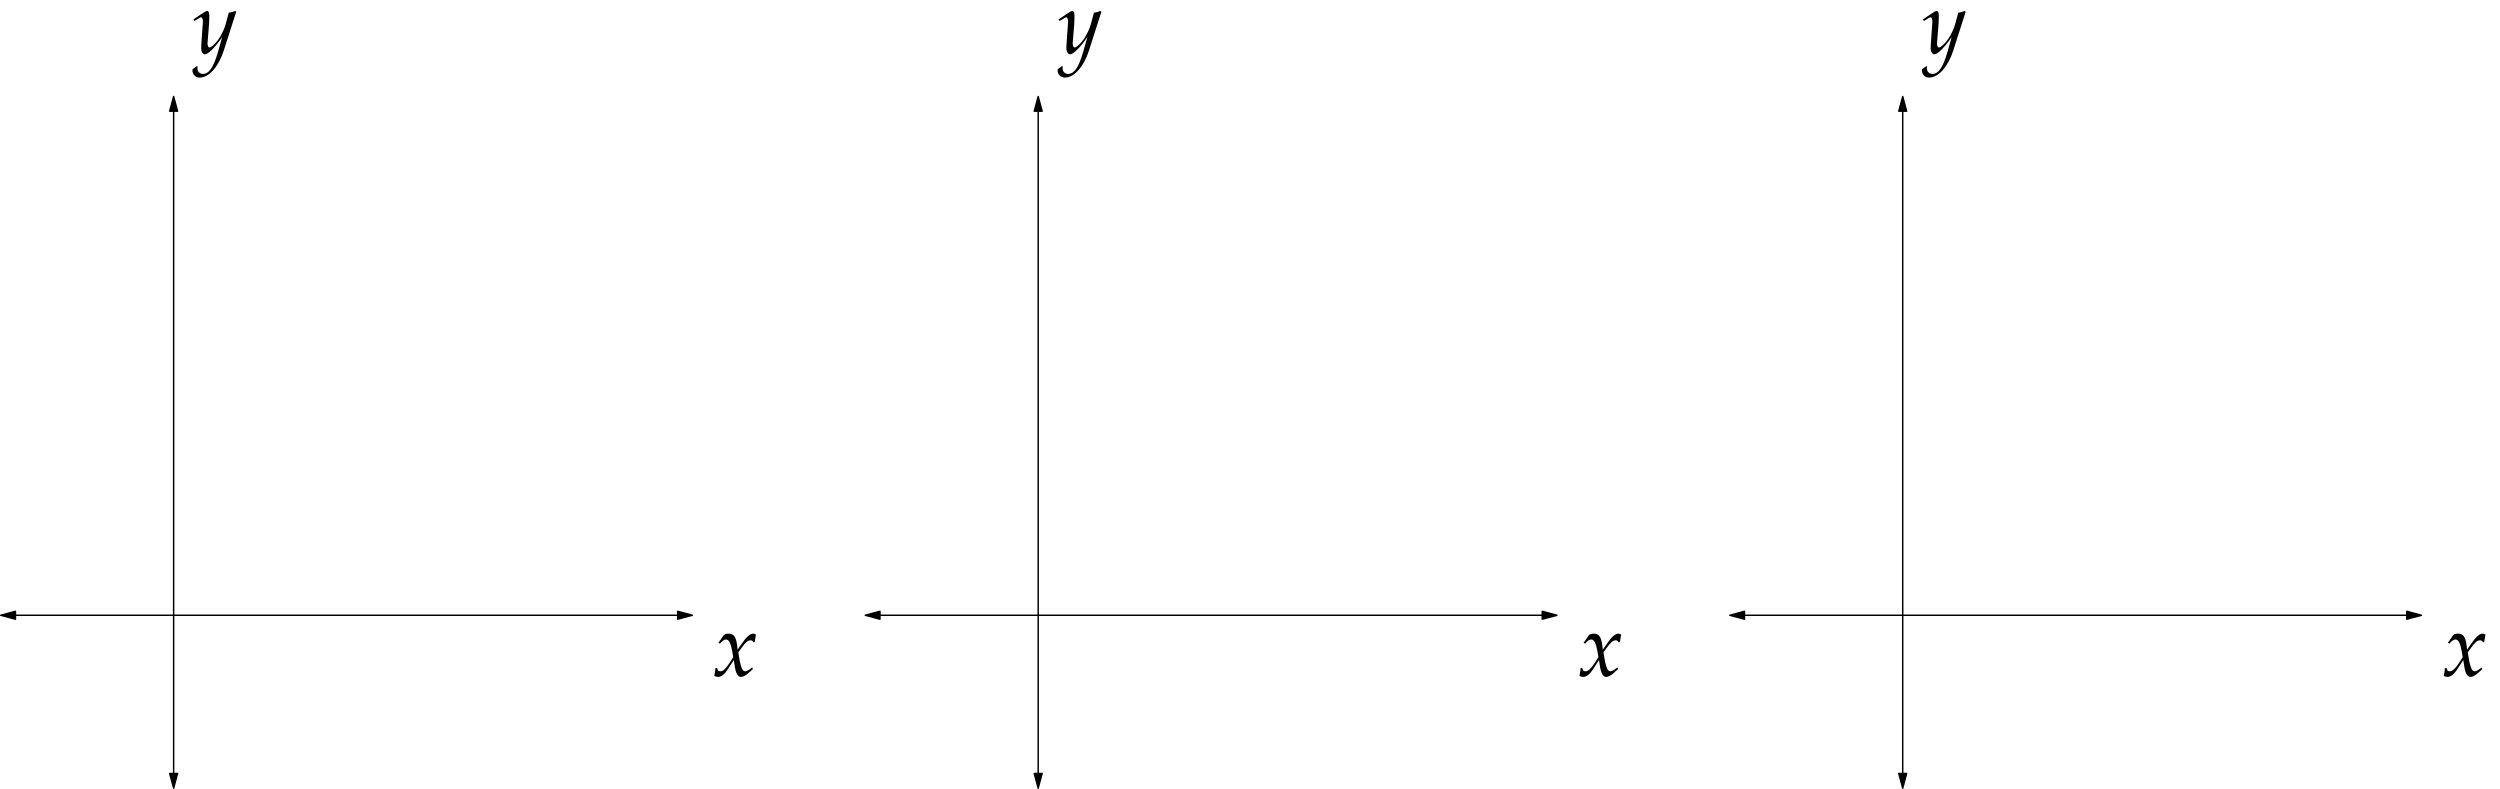
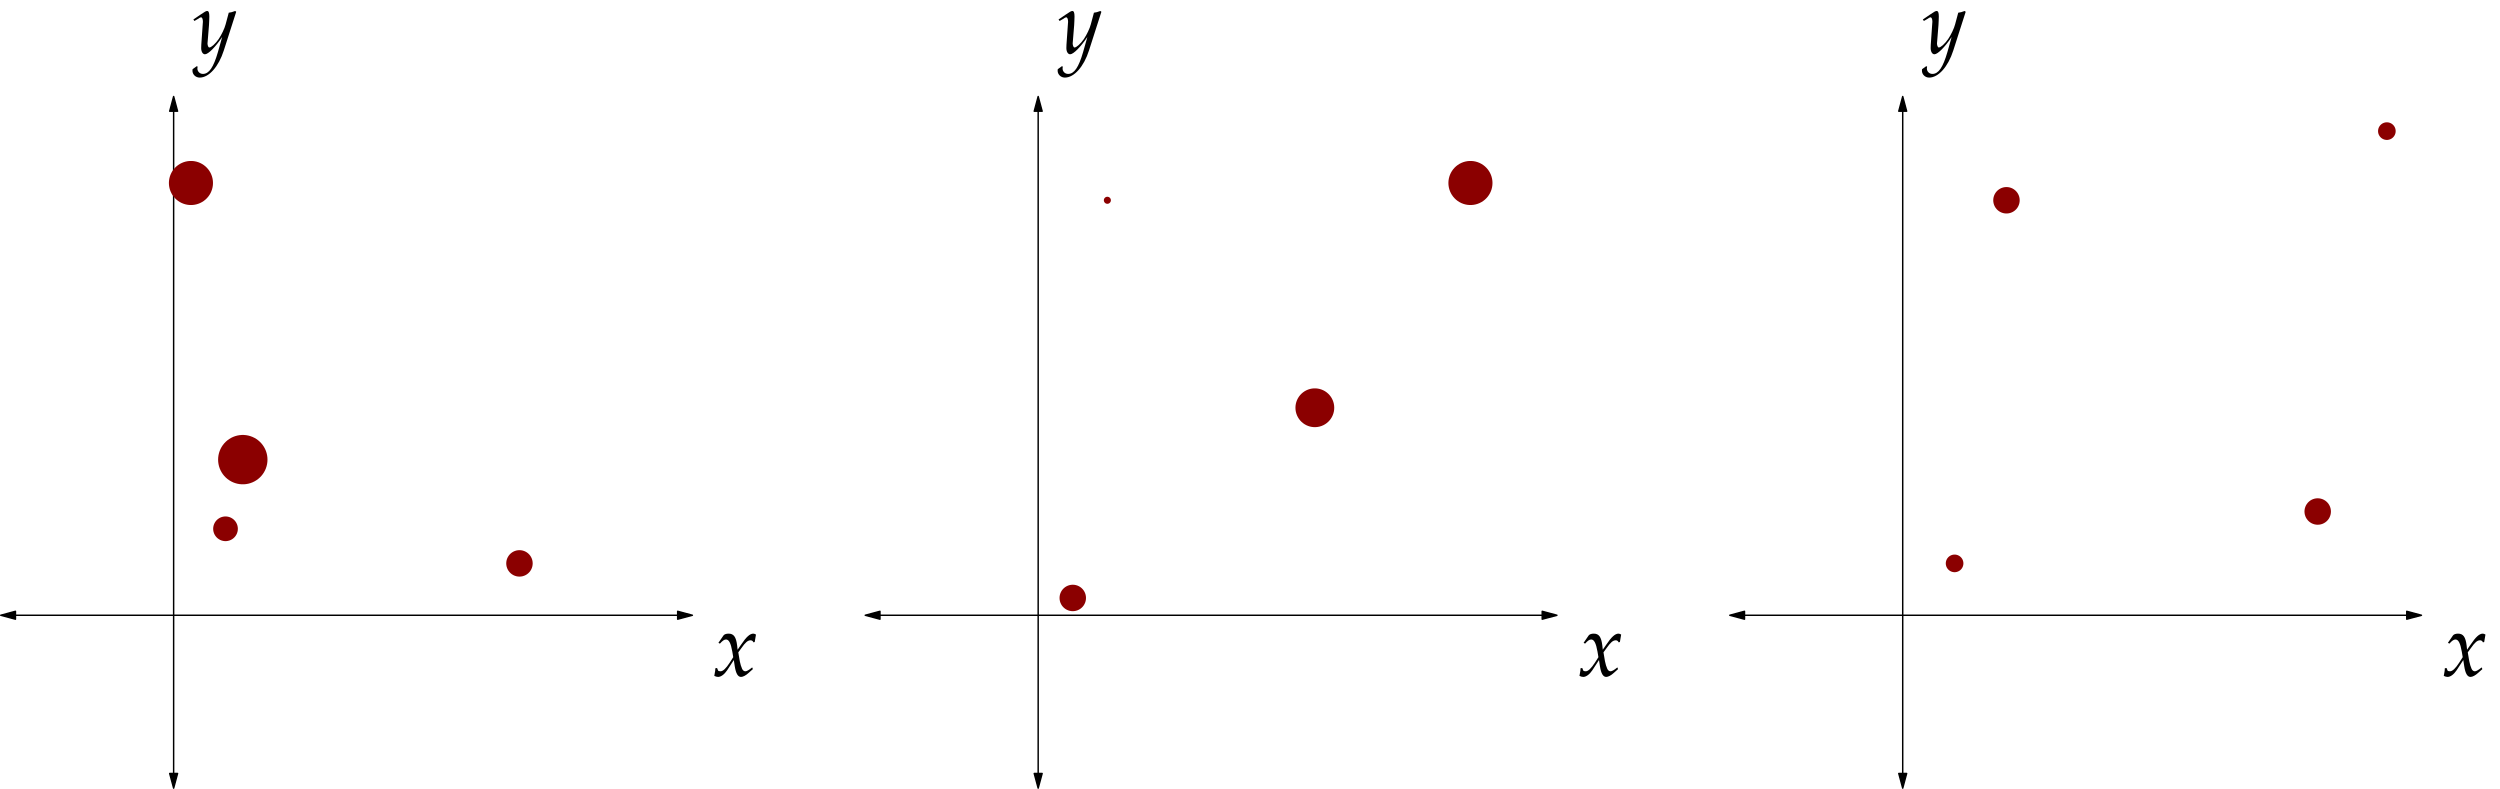
- <svg xmlns="http://www.w3.org/2000/svg" xmlns:xlink="http://www.w3.org/1999/xlink" height="107.34pt" viewBox="0 0 340.16 107.34" width="340.16pt">
-   <clipPath id="a">
-     <path d="m23 105h2v2.34h-2zm0 0" />
-   </clipPath>
-   <clipPath id="b">
-     <path d="m22 105h3v2.34h-3zm0 0" />
-   </clipPath>
-   <clipPath id="c">
-     <path d="m140 105h2v2.34h-2zm0 0" />
-   </clipPath>
-   <clipPath id="d">
-     <path d="m258 105h2v2.34h-2zm0 0" />
-   </clipPath>
-   <symbol id="e" overflow="visible">
-     <path d="m.25-1.047c0 .234-.016.391-.094.766-.031.156-.031.188-.047.266.172.094.375.141.516.141.391 0 .859-.344 1.234-.906l.906-1.391.125.828c.156 1.016.438 1.469.859 1.469.266 0 .656-.203 1.031-.547l.578-.516-.094-.234c-.438.359-.734.531-.922.531s-.344-.109-.453-.344-.25-.672-.312-1.031l-.203-1.203.422-.578c.547-.781.875-1.062 1.25-1.062.188 0 .328.109.391.281l.172-.047.172-1.016c-.141-.078-.25-.125-.359-.125-.469 0-.953.438-1.688 1.531l-.453.656-.062-.562c-.141-1.188-.469-1.625-1.172-1.625-.312 0-.578.094-.688.25l-.688 1 .203.109c.359-.406.594-.562.828-.562.391 0 .656.484.859 1.656l.125.75-.469.734c-.516.797-.922 1.188-1.266 1.188-.172 0-.312-.047-.328-.109l-.141-.344zm0 0" />
-   </symbol>
-   <symbol id="f" overflow="visible">
-     <path d="m-.078 2.156c-.016.078-.016.156-.016.203 0 .516.438.938.984.938 1.266 0 2.578-1.484 3.281-3.688l1.688-5.266-.141-.109c-.344.141-.609.203-.875.234l-.422 1.578c-.141.562-.562 1.438-.953 2.016-.422.609-1 1.141-1.266 1.141-.141 0-.25-.281-.25-.578l.016-.156.188-2.312c.016-.375.047-.828.047-1.172 0-.531-.094-.75-.297-.75-.156 0-.312.094-.891.484l-.984.672.141.203.594-.344.047-.047c.125-.062.203-.109.25-.109.172 0 .266.234.266.625 0 .016 0 .078-.016.188l-.203 2.906-.016.469c0 .5.219.844.516.844.453 0 1.453-1.016 2.344-2.359l-.578 2.047c-.609 2.109-1.219 2.984-2.047 2.984-.422 0-.75-.328-.75-.734 0-.062.016-.156.031-.266l-.125-.047zm0 0" />
-   </symbol>
-   <path d="m922.07 236.252h-901.055" style="fill:none;stroke-width:2;stroke-linecap:round;stroke-linejoin:round;stroke:#000;stroke-miterlimit:10" transform="matrix(.1 0 0 -.1 0 107.34)" />
-   <path d="m942.07 236.252-20 5.391v-10.742zm0 0" stroke="#000" stroke-linecap="round" stroke-linejoin="round" stroke-miterlimit="10" stroke-width="2" transform="matrix(.1 0 0 -.1 0 107.34)" />
-   <path d="m1.016 236.252 20-5.352v10.742zm0 0" stroke="#000" stroke-linecap="round" stroke-linejoin="round" stroke-miterlimit="10" stroke-width="2" transform="matrix(.1 0 0 -.1 0 107.34)" />
-   <path d="m236.25 20.978v901.094" style="fill:none;stroke-width:2;stroke-linecap:round;stroke-linejoin:round;stroke:#000;stroke-miterlimit:10" transform="matrix(.1 0 0 -.1 0 107.34)" />
-   <g clip-path="url(#a)">
-     <path d="m23.625 107.238.535-1.996h-1.07zm0 0" />
+ <svg xmlns="http://www.w3.org/2000/svg" xmlns:xlink="http://www.w3.org/1999/xlink" width="340.16pt" height="107.34pt" viewBox="0 0 340.16 107.34" version="1.1">
+   <defs>
+     <g>
+       <symbol overflow="visible" id="glyph0-0">
+         <path style="stroke:none;" d="" />
+       </symbol>
+       <symbol overflow="visible" id="glyph0-1">
+         <path style="stroke:none;" d="M 0.25 -1.047 C 0.25 -0.812 0.234 -0.656 0.156 -0.281 C 0.125 -0.125 0.125 -0.094 0.109 -0.016 C 0.281 0.078 0.484 0.125 0.625 0.125 C 1.016 0.125 1.484 -0.219 1.859 -0.781 L 2.766 -2.172 L 2.891 -1.344 C 3.047 -0.328 3.328 0.125 3.75 0.125 C 4.016 0.125 4.406 -0.078 4.781 -0.422 L 5.359 -0.938 L 5.266 -1.172 C 4.828 -0.812 4.531 -0.641 4.344 -0.641 C 4.156 -0.641 4 -0.75 3.891 -0.984 C 3.781 -1.219 3.641 -1.656 3.578 -2.016 L 3.375 -3.219 L 3.797 -3.797 C 4.344 -4.578 4.672 -4.859 5.047 -4.859 C 5.234 -4.859 5.375 -4.75 5.438 -4.578 L 5.609 -4.625 L 5.781 -5.641 C 5.641 -5.719 5.531 -5.766 5.422 -5.766 C 4.953 -5.766 4.469 -5.328 3.734 -4.234 L 3.281 -3.578 L 3.219 -4.141 C 3.078 -5.328 2.75 -5.766 2.047 -5.766 C 1.734 -5.766 1.469 -5.672 1.359 -5.516 L 0.672 -4.516 L 0.875 -4.406 C 1.234 -4.812 1.469 -4.969 1.703 -4.969 C 2.094 -4.969 2.359 -4.484 2.562 -3.312 L 2.688 -2.562 L 2.219 -1.828 C 1.703 -1.031 1.297 -0.641 0.953 -0.641 C 0.781 -0.641 0.641 -0.688 0.625 -0.75 L 0.484 -1.094 Z M 0.25 -1.047 " />
+       </symbol>
+       <symbol overflow="visible" id="glyph0-2">
+         <path style="stroke:none;" d="M -0.078 2.156 C -0.094 2.234 -0.094 2.312 -0.094 2.359 C -0.094 2.875 0.344 3.297 0.891 3.297 C 2.156 3.297 3.469 1.812 4.172 -0.391 L 5.859 -5.656 L 5.719 -5.766 C 5.375 -5.625 5.109 -5.562 4.844 -5.531 L 4.422 -3.953 C 4.281 -3.391 3.859 -2.516 3.469 -1.938 C 3.047 -1.328 2.469 -0.797 2.203 -0.797 C 2.062 -0.797 1.953 -1.078 1.953 -1.375 L 1.969 -1.531 L 2.156 -3.844 C 2.172 -4.219 2.203 -4.672 2.203 -5.016 C 2.203 -5.547 2.109 -5.766 1.906 -5.766 C 1.75 -5.766 1.594 -5.672 1.016 -5.281 L 0.031 -4.609 L 0.172 -4.406 L 0.766 -4.75 L 0.812 -4.797 C 0.938 -4.859 1.016 -4.906 1.062 -4.906 C 1.234 -4.906 1.328 -4.672 1.328 -4.281 C 1.328 -4.266 1.328 -4.203 1.312 -4.094 L 1.109 -1.188 L 1.094 -0.719 C 1.094 -0.219 1.312 0.125 1.609 0.125 C 2.062 0.125 3.062 -0.891 3.953 -2.234 L 3.375 -0.188 C 2.766 1.922 2.156 2.797 1.328 2.797 C 0.906 2.797 0.578 2.469 0.578 2.062 C 0.578 2 0.594 1.906 0.609 1.797 L 0.484 1.75 Z M -0.078 2.156 " />
+       </symbol>
+     </g>
+     <clipPath id="clip1">
+       <path d="M 23 105 L 25 105 L 25 107.34 L 23 107.34 Z M 23 105 " />
+     </clipPath>
+     <clipPath id="clip2">
+       <path d="M 22 105 L 25 105 L 25 107.34 L 22 107.34 Z M 22 105 " />
+     </clipPath>
+     <clipPath id="clip3">
+       <path d="M 140 105 L 142 105 L 142 107.34 L 140 107.34 Z M 140 105 " />
+     </clipPath>
+     <clipPath id="clip4">
+       <path d="M 258 105 L 260 105 L 260 107.34 L 258 107.34 Z M 258 105 " />
+     </clipPath>
+   </defs>
+   <g id="surface1">
+     <path style="fill:none;stroke-width:2;stroke-linecap:round;stroke-linejoin:round;stroke:rgb(0%,0%,0%);stroke-opacity:1;stroke-miterlimit:10;" d="M 922.07 236.252 L 21.016 236.252 " transform="matrix(0.1,0,0,-0.1,0,107.34)" />
+     <path style="fill-rule:nonzero;fill:rgb(0%,0%,0%);fill-opacity:1;stroke-width:2;stroke-linecap:round;stroke-linejoin:round;stroke:rgb(0%,0%,0%);stroke-opacity:1;stroke-miterlimit:10;" d="M 942.07 236.252 L 922.07 241.642 L 922.07 230.9 Z M 942.07 236.252 " transform="matrix(0.1,0,0,-0.1,0,107.34)" />
+     <path style="fill-rule:nonzero;fill:rgb(0%,0%,0%);fill-opacity:1;stroke-width:2;stroke-linecap:round;stroke-linejoin:round;stroke:rgb(0%,0%,0%);stroke-opacity:1;stroke-miterlimit:10;" d="M 1.016 236.252 L 21.016 230.9 L 21.016 241.642 Z M 1.016 236.252 " transform="matrix(0.1,0,0,-0.1,0,107.34)" />
+     <path style="fill:none;stroke-width:2;stroke-linecap:round;stroke-linejoin:round;stroke:rgb(0%,0%,0%);stroke-opacity:1;stroke-miterlimit:10;" d="M 236.25 20.978 L 236.25 922.072 " transform="matrix(0.1,0,0,-0.1,0,107.34)" />
+     <g clip-path="url(#clip1)" clip-rule="nonzero">
+       <path style=" stroke:none;fill-rule:nonzero;fill:rgb(0%,0%,0%);fill-opacity:1;" d="M 23.625 107.238 L 24.16 105.242 L 23.09 105.242 Z M 23.625 107.238 " />
+     </g>
+     <g clip-path="url(#clip2)" clip-rule="nonzero">
+       <path style="fill:none;stroke-width:2;stroke-linecap:round;stroke-linejoin:round;stroke:rgb(0%,0%,0%);stroke-opacity:1;stroke-miterlimit:10;" d="M 236.25 1.017 L 241.602 20.978 L 230.898 20.978 Z M 236.25 1.017 " transform="matrix(0.1,0,0,-0.1,0,107.34)" />
+     </g>
+     <path style="fill-rule:nonzero;fill:rgb(0%,0%,0%);fill-opacity:1;stroke-width:2;stroke-linecap:round;stroke-linejoin:round;stroke:rgb(0%,0%,0%);stroke-opacity:1;stroke-miterlimit:10;" d="M 236.25 942.072 L 230.898 922.072 L 241.602 922.072 Z M 236.25 942.072 " transform="matrix(0.1,0,0,-0.1,0,107.34)" />
+     <path style="fill:none;stroke-width:35.994;stroke-linecap:round;stroke-linejoin:round;stroke:rgb(54.492%,0%,0%);stroke-opacity:1;stroke-miterlimit:10;" d="M 706.797 306.837 L 706.797 306.837 " transform="matrix(0.1,0,0,-0.1,0,107.34)" />
+     <path style="fill:none;stroke-width:67.189;stroke-linecap:round;stroke-linejoin:round;stroke:rgb(54.492%,0%,0%);stroke-opacity:1;stroke-miterlimit:10;" d="M 330.352 448.009 L 330.352 448.009 " transform="matrix(0.1,0,0,-0.1,0,107.34)" />
+     <path style="fill:none;stroke-width:33.594;stroke-linecap:round;stroke-linejoin:round;stroke:rgb(54.492%,0%,0%);stroke-opacity:1;stroke-miterlimit:10;" d="M 306.836 353.908 L 306.836 353.908 " transform="matrix(0.1,0,0,-0.1,0,107.34)" />
+     <path style="fill:none;stroke-width:59.99;stroke-linecap:round;stroke-linejoin:round;stroke:rgb(54.492%,0%,0%);stroke-opacity:1;stroke-miterlimit:10;" d="M 259.805 824.416 L 259.805 824.416 " transform="matrix(0.1,0,0,-0.1,0,107.34)" />
+     <path style="fill:none;stroke-width:2;stroke-linecap:round;stroke-linejoin:round;stroke:rgb(0%,0%,0%);stroke-opacity:1;stroke-miterlimit:10;" d="M 2098.398 236.252 L 1197.305 236.252 " transform="matrix(0.1,0,0,-0.1,0,107.34)" />
+     <path style="fill-rule:nonzero;fill:rgb(0%,0%,0%);fill-opacity:1;stroke-width:2;stroke-linecap:round;stroke-linejoin:round;stroke:rgb(0%,0%,0%);stroke-opacity:1;stroke-miterlimit:10;" d="M 2118.398 236.252 L 2098.398 241.642 L 2098.398 230.9 Z M 2118.398 236.252 " transform="matrix(0.1,0,0,-0.1,0,107.34)" />
+     <path style="fill-rule:nonzero;fill:rgb(0%,0%,0%);fill-opacity:1;stroke-width:2;stroke-linecap:round;stroke-linejoin:round;stroke:rgb(0%,0%,0%);stroke-opacity:1;stroke-miterlimit:10;" d="M 1177.305 236.252 L 1197.305 230.9 L 1197.305 241.642 Z M 1177.305 236.252 " transform="matrix(0.1,0,0,-0.1,0,107.34)" />
+     <path style="fill:none;stroke-width:2;stroke-linecap:round;stroke-linejoin:round;stroke:rgb(0%,0%,0%);stroke-opacity:1;stroke-miterlimit:10;" d="M 1412.578 20.978 L 1412.578 922.072 " transform="matrix(0.1,0,0,-0.1,0,107.34)" />
+     <g clip-path="url(#clip3)" clip-rule="nonzero">
+       <path style="fill-rule:nonzero;fill:rgb(0%,0%,0%);fill-opacity:1;stroke-width:2;stroke-linecap:round;stroke-linejoin:round;stroke:rgb(0%,0%,0%);stroke-opacity:1;stroke-miterlimit:10;" d="M 1412.578 1.017 L 1417.969 20.978 L 1407.227 20.978 Z M 1412.578 1.017 " transform="matrix(0.1,0,0,-0.1,0,107.34)" />
+     </g>
+     <path style="fill-rule:nonzero;fill:rgb(0%,0%,0%);fill-opacity:1;stroke-width:2;stroke-linecap:round;stroke-linejoin:round;stroke:rgb(0%,0%,0%);stroke-opacity:1;stroke-miterlimit:10;" d="M 1412.578 942.072 L 1407.227 922.072 L 1417.969 922.072 Z M 1412.578 942.072 " transform="matrix(0.1,0,0,-0.1,0,107.34)" />
+     <path style="fill:none;stroke-width:35.994;stroke-linecap:round;stroke-linejoin:round;stroke:rgb(54.492%,0%,0%);stroke-opacity:1;stroke-miterlimit:10;" d="M 1459.648 259.806 L 1459.648 259.806 " transform="matrix(0.1,0,0,-0.1,0,107.34)" />
+     <path style="fill:none;stroke-width:52.791;stroke-linecap:round;stroke-linejoin:round;stroke:rgb(54.492%,0%,0%);stroke-opacity:1;stroke-miterlimit:10;" d="M 1789.023 518.595 L 1789.023 518.595 " transform="matrix(0.1,0,0,-0.1,0,107.34)" />
+     <path style="fill:none;stroke-width:9.598;stroke-linecap:round;stroke-linejoin:round;stroke:rgb(54.492%,0%,0%);stroke-opacity:1;stroke-miterlimit:10;" d="M 1506.719 800.9 L 1506.719 800.9 " transform="matrix(0.1,0,0,-0.1,0,107.34)" />
+     <path style="fill:none;stroke-width:59.99;stroke-linecap:round;stroke-linejoin:round;stroke:rgb(54.492%,0%,0%);stroke-opacity:1;stroke-miterlimit:10;" d="M 2000.742 824.416 L 2000.742 824.416 " transform="matrix(0.1,0,0,-0.1,0,107.34)" />
+     <path style="fill:none;stroke-width:2;stroke-linecap:round;stroke-linejoin:round;stroke:rgb(0%,0%,0%);stroke-opacity:1;stroke-miterlimit:10;" d="M 3274.727 236.252 L 2373.633 236.252 " transform="matrix(0.1,0,0,-0.1,0,107.34)" />
+     <path style="fill-rule:nonzero;fill:rgb(0%,0%,0%);fill-opacity:1;stroke-width:2;stroke-linecap:round;stroke-linejoin:round;stroke:rgb(0%,0%,0%);stroke-opacity:1;stroke-miterlimit:10;" d="M 3294.727 236.252 L 3274.727 241.642 L 3274.727 230.9 Z M 3294.727 236.252 " transform="matrix(0.1,0,0,-0.1,0,107.34)" />
+     <path style="fill-rule:nonzero;fill:rgb(0%,0%,0%);fill-opacity:1;stroke-width:2;stroke-linecap:round;stroke-linejoin:round;stroke:rgb(0%,0%,0%);stroke-opacity:1;stroke-miterlimit:10;" d="M 2353.633 236.252 L 2373.633 230.9 L 2373.633 241.642 Z M 2353.633 236.252 " transform="matrix(0.1,0,0,-0.1,0,107.34)" />
+     <path style="fill:none;stroke-width:2;stroke-linecap:round;stroke-linejoin:round;stroke:rgb(0%,0%,0%);stroke-opacity:1;stroke-miterlimit:10;" d="M 2588.906 20.978 L 2588.906 922.072 " transform="matrix(0.1,0,0,-0.1,0,107.34)" />
+     <g clip-path="url(#clip4)" clip-rule="nonzero">
+       <path style="fill-rule:nonzero;fill:rgb(0%,0%,0%);fill-opacity:1;stroke-width:2;stroke-linecap:round;stroke-linejoin:round;stroke:rgb(0%,0%,0%);stroke-opacity:1;stroke-miterlimit:10;" d="M 2588.906 1.017 L 2594.258 20.978 L 2583.555 20.978 Z M 2588.906 1.017 " transform="matrix(0.1,0,0,-0.1,0,107.34)" />
+     </g>
+     <path style="fill-rule:nonzero;fill:rgb(0%,0%,0%);fill-opacity:1;stroke-width:2;stroke-linecap:round;stroke-linejoin:round;stroke:rgb(0%,0%,0%);stroke-opacity:1;stroke-miterlimit:10;" d="M 2588.906 942.072 L 2583.555 922.072 L 2594.258 922.072 Z M 2588.906 942.072 " transform="matrix(0.1,0,0,-0.1,0,107.34)" />
+     <path style="fill:none;stroke-width:35.994;stroke-linecap:round;stroke-linejoin:round;stroke:rgb(54.492%,0%,0%);stroke-opacity:1;stroke-miterlimit:10;" d="M 3153.555 377.423 L 3153.555 377.423 " transform="matrix(0.1,0,0,-0.1,0,107.34)" />
+     <path style="fill:none;stroke-width:35.994;stroke-linecap:round;stroke-linejoin:round;stroke:rgb(54.492%,0%,0%);stroke-opacity:1;stroke-miterlimit:10;" d="M 2730.078 800.9 L 2730.078 800.9 " transform="matrix(0.1,0,0,-0.1,0,107.34)" />
+     <path style="fill:none;stroke-width:23.996;stroke-linecap:round;stroke-linejoin:round;stroke:rgb(54.492%,0%,0%);stroke-opacity:1;stroke-miterlimit:10;" d="M 2659.492 306.837 L 2659.492 306.837 " transform="matrix(0.1,0,0,-0.1,0,107.34)" />
+     <path style="fill:none;stroke-width:23.996;stroke-linecap:round;stroke-linejoin:round;stroke:rgb(54.492%,0%,0%);stroke-opacity:1;stroke-miterlimit:10;" d="M 3247.656 895.002 L 3247.656 895.002 " transform="matrix(0.1,0,0,-0.1,0,107.34)" />
+     <g style="fill:rgb(0%,0%,0%);fill-opacity:1;">
+       <use xlink:href="#glyph0-1" x="97.08" y="91.98" />
+     </g>
+     <g style="fill:rgb(0%,0%,0%);fill-opacity:1;">
+       <use xlink:href="#glyph0-2" x="26.28" y="7.26" />
+     </g>
+     <g style="fill:rgb(0%,0%,0%);fill-opacity:1;">
+       <use xlink:href="#glyph0-1" x="214.8" y="91.98" />
+     </g>
+     <g style="fill:rgb(0%,0%,0%);fill-opacity:1;">
+       <use xlink:href="#glyph0-2" x="144" y="7.26" />
+     </g>
+     <g style="fill:rgb(0%,0%,0%);fill-opacity:1;">
+       <use xlink:href="#glyph0-1" x="332.4" y="91.98" />
+     </g>
+     <g style="fill:rgb(0%,0%,0%);fill-opacity:1;">
+       <use xlink:href="#glyph0-2" x="261.6" y="7.26" />
+     </g>
  </g>
-   <g clip-path="url(#b)">
-     <path d="m236.25 1.017 5.352 19.961h-10.703zm0 0" style="fill:none;stroke-width:2;stroke-linecap:round;stroke-linejoin:round;stroke:#000;stroke-miterlimit:10" transform="matrix(.1 0 0 -.1 0 107.34)" />
-   </g>
-   <g stroke="#000" stroke-linecap="round" stroke-linejoin="round" stroke-miterlimit="10" stroke-width="2" transform="matrix(.1 0 0 -.1 0 107.34)">
-     <path d="m236.25 942.072-5.352-20h10.703zm0 0" />
-     <path d="m2098.398 236.252h-901.094" fill="none" />
-     <path d="m2118.398 236.252-20 5.391v-10.742zm0 0" />
-     <path d="m1177.305 236.252 20-5.352v10.742zm0 0" />
-     <path d="m1412.578 20.978v901.094" fill="none" />
-   </g>
-   <g clip-path="url(#c)">
-     <path d="m1412.578 1.017 5.391 19.961h-10.742zm0 0" stroke="#000" stroke-linecap="round" stroke-linejoin="round" stroke-miterlimit="10" stroke-width="2" transform="matrix(.1 0 0 -.1 0 107.34)" />
-   </g>
-   <g stroke="#000" stroke-linecap="round" stroke-linejoin="round" stroke-miterlimit="10" stroke-width="2" transform="matrix(.1 0 0 -.1 0 107.34)">
-     <path d="m1412.578 942.072-5.352-20h10.742zm0 0" />
-     <path d="m3274.727 236.252h-901.094" fill="none" />
-     <path d="m3294.727 236.252-20 5.391v-10.742zm0 0" />
-     <path d="m2353.633 236.252 20-5.352v10.742zm0 0" />
-     <path d="m2588.906 20.978v901.094" fill="none" />
-   </g>
-   <g clip-path="url(#d)">
-     <path d="m2588.906 1.017 5.352 19.961h-10.703zm0 0" stroke="#000" stroke-linecap="round" stroke-linejoin="round" stroke-miterlimit="10" stroke-width="2" transform="matrix(.1 0 0 -.1 0 107.34)" />
-   </g>
-   <path d="m2588.906 942.072-5.352-20h10.703zm0 0" stroke="#000" stroke-linecap="round" stroke-linejoin="round" stroke-miterlimit="10" stroke-width="2" transform="matrix(.1 0 0 -.1 0 107.34)" />
-   <use x="97.08" xlink:href="#e" y="91.98" />
-   <use x="26.28" xlink:href="#f" y="7.26" />
-   <use x="214.8" xlink:href="#e" y="91.98" />
-   <use x="144" xlink:href="#f" y="7.26" />
-   <use x="332.4" xlink:href="#e" y="91.98" />
-   <use x="261.6" xlink:href="#f" y="7.26" />
</svg>
